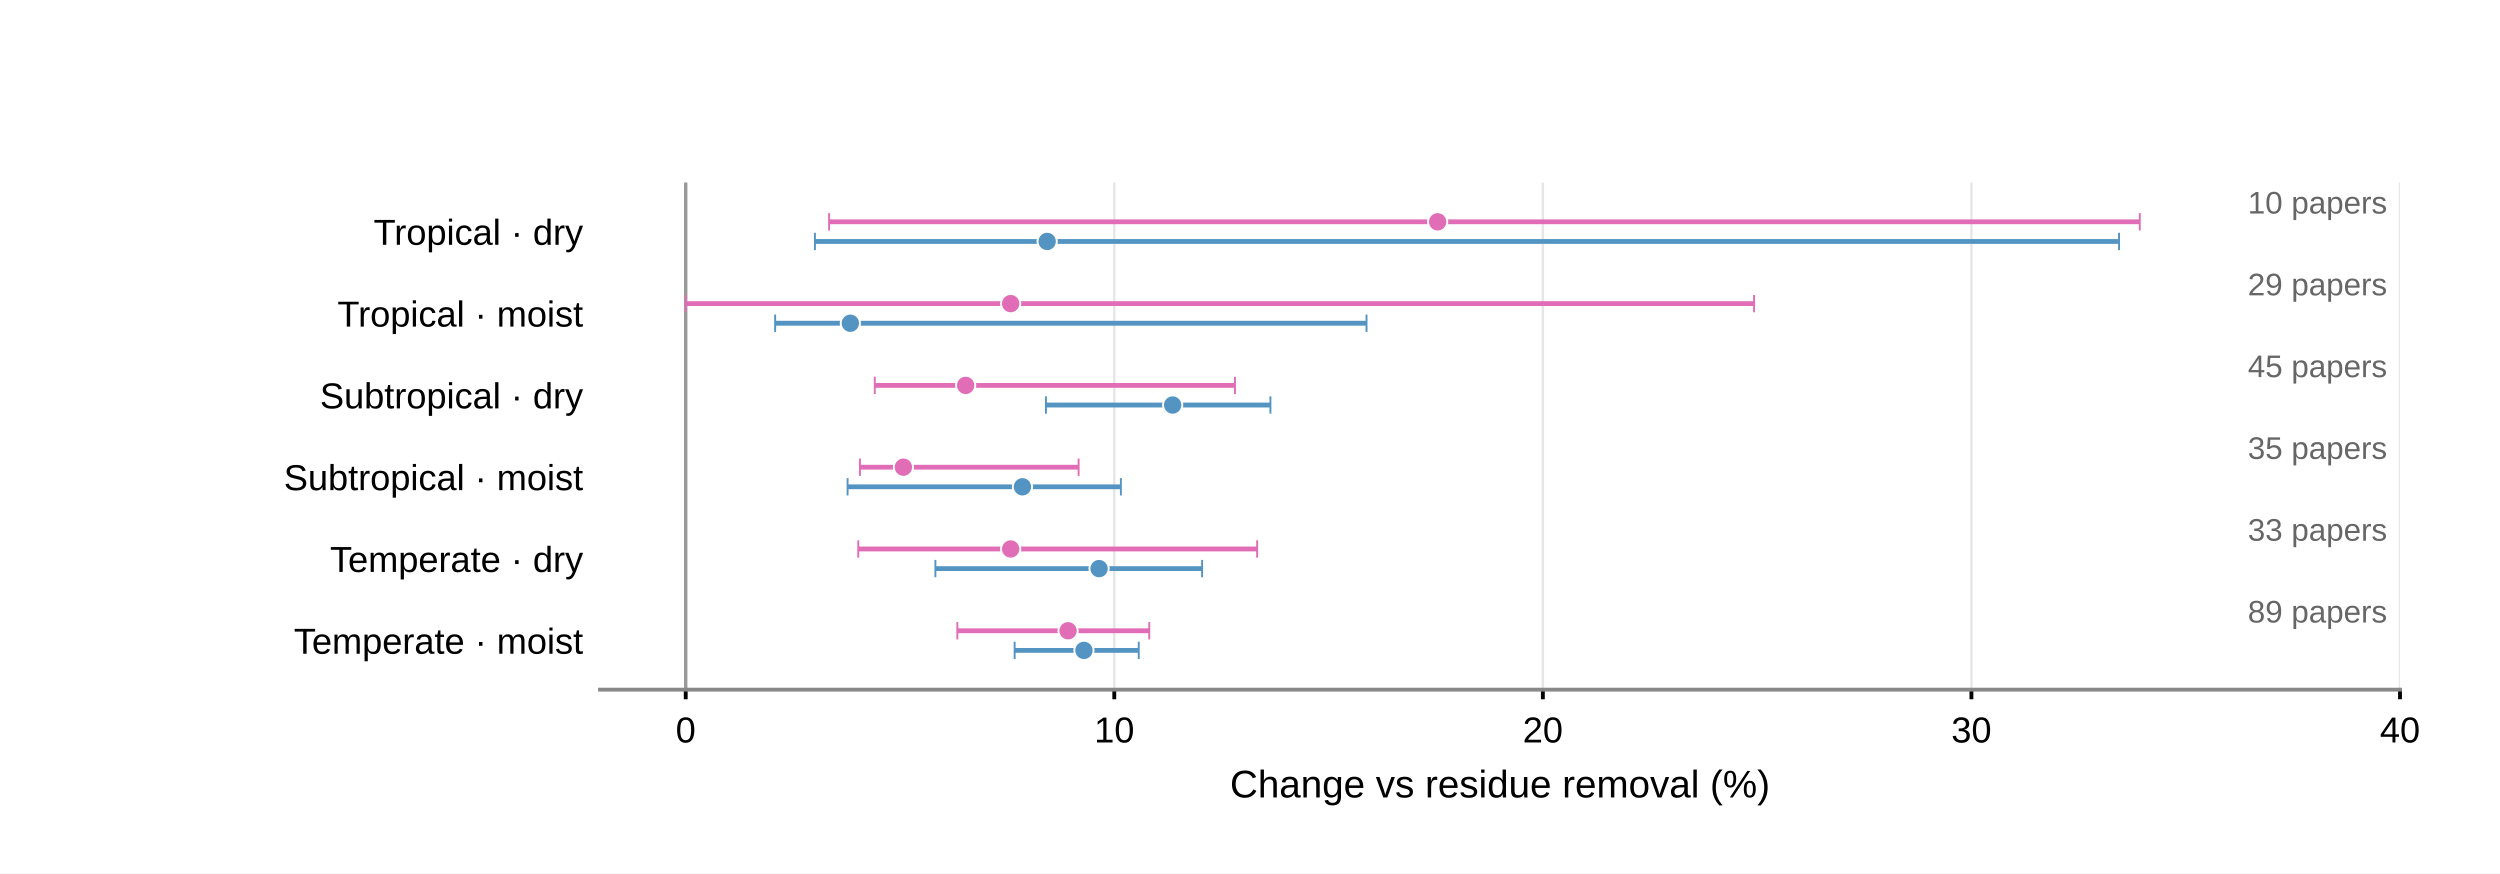
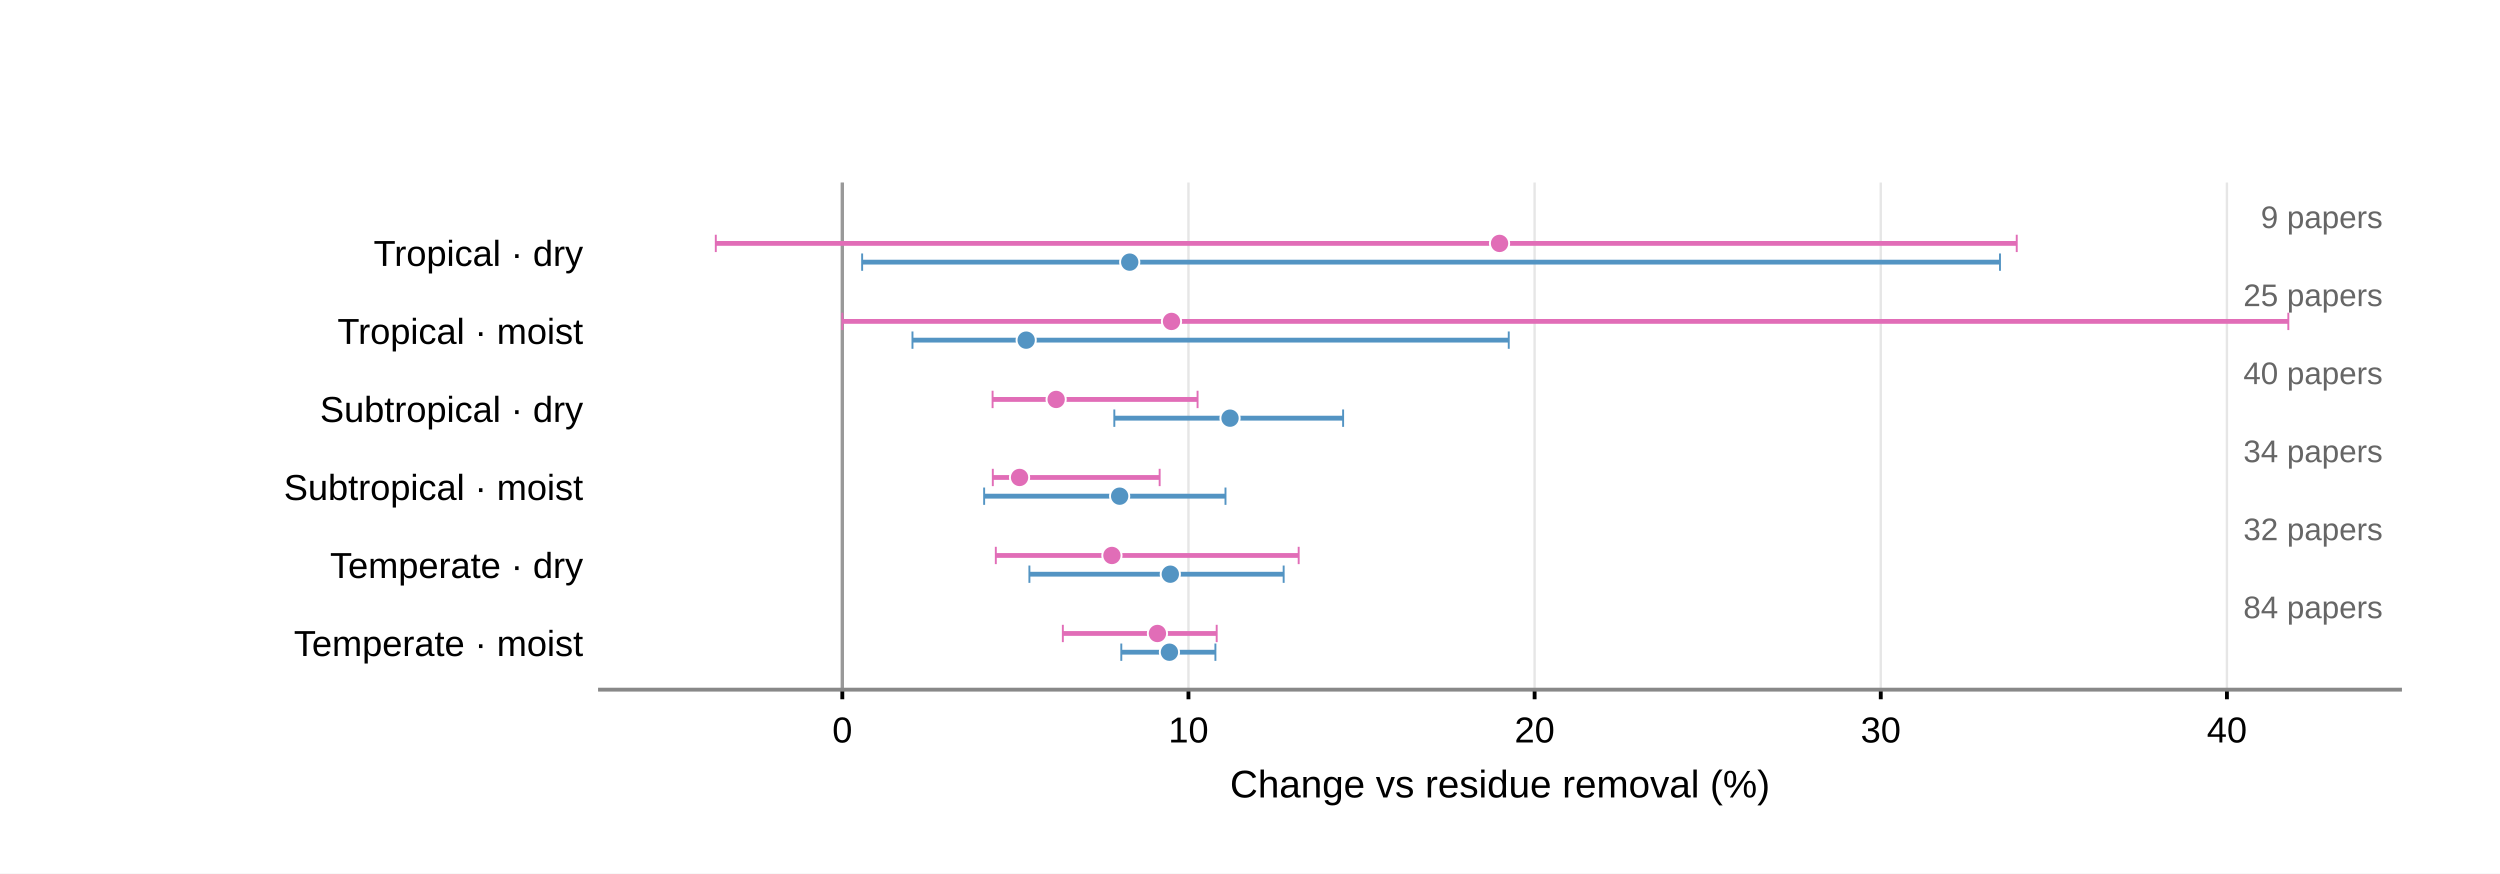
<svg xmlns="http://www.w3.org/2000/svg" xmlns:xlink="http://www.w3.org/1999/xlink" width="518.74pt" height="181.26pt" viewBox="0 0 518.74 181.26" version="1.1">
  <defs>
    <style type="text/css">*{stroke-linejoin: round; stroke-linecap: butt}</style>
  </defs>
  <g id="figure_1">
    <g id="patch_1">
      <path d="M 0 181.26  L 518.74 181.26  L 518.74 0  L 0 0  z " style="fill: #ffffff" />
    </g>
    <g id="axes_1">
      <g id="patch_2">
        <path d="M 124.498 143.1  L 497.991 143.1  L 497.991 37.879  L 124.498 37.879  z " style="fill: #ffffff" />
      </g>
      <g id="matplotlib.axis_1">
        <g id="xtick_1">
          <g id="line2d_1">
-             <path d="M 142.283 143.1  L 142.283 37.879  " clip-path="url(#pd79a252f30)" style="fill: none; stroke: #e6e6e6; stroke-width: 0.5; stroke-linecap: square" />
+             <path d="M 174.776 143.1  L 174.776 37.879  " clip-path="url(#pd3dc9d3c41)" style="fill: none; stroke: #e6e6e6; stroke-width: 0.5; stroke-linecap: square" />
          </g>
          <g id="line2d_2">
            <defs>
-               <path id="m0ab3f9b9e8" d="M 0 0  L 0 2  " style="stroke: #000000; stroke-width: 0.8" />
+               <path id="mfe4ebe5ce2" d="M 0 0  L 0 2  " style="stroke: #000000; stroke-width: 0.8" />
            </defs>
            <g>
-               <use xlink:href="#m0ab3f9b9e8" x="142.283" y="143.1" style="stroke: #000000; stroke-width: 0.8" />
+               <use xlink:href="#mfe4ebe5ce2" x="174.776" y="143.1" style="stroke: #000000; stroke-width: 0.8" />
            </g>
          </g>
          <g id="text_1">
-             <text style="font-size: 7.5px; font-family: 'Arial'; text-anchor: middle" x="142.283" y="154.06" transform="rotate(-0 142.283 154.0602)">0</text>
+             <text style="font-size: 7.5px; font-family: 'Arial'; text-anchor: middle" x="174.776" y="154.06" transform="rotate(-0 174.7755 154.0602)">0</text>
          </g>
        </g>
        <g id="xtick_2">
          <g id="line2d_3">
-             <path d="M 231.21 143.1  L 231.21 37.879  " clip-path="url(#pd79a252f30)" style="fill: none; stroke: #e6e6e6; stroke-width: 0.5; stroke-linecap: square" />
+             <path d="M 246.601 143.1  L 246.601 37.879  " clip-path="url(#pd3dc9d3c41)" style="fill: none; stroke: #e6e6e6; stroke-width: 0.5; stroke-linecap: square" />
          </g>
          <g id="line2d_4">
            <g>
-               <use xlink:href="#m0ab3f9b9e8" x="231.21" y="143.1" style="stroke: #000000; stroke-width: 0.8" />
+               <use xlink:href="#mfe4ebe5ce2" x="246.601" y="143.1" style="stroke: #000000; stroke-width: 0.8" />
            </g>
          </g>
          <g id="text_2">
-             <text style="font-size: 7.5px; font-family: 'Arial'; text-anchor: middle" x="231.21" y="154.06" transform="rotate(-0 231.2099 154.0602)">10</text>
+             <text style="font-size: 7.5px; font-family: 'Arial'; text-anchor: middle" x="246.601" y="154.06" transform="rotate(-0 246.6011 154.0602)">10</text>
          </g>
        </g>
        <g id="xtick_3">
          <g id="line2d_5">
-             <path d="M 320.137 143.1  L 320.137 37.879  " clip-path="url(#pd79a252f30)" style="fill: none; stroke: #e6e6e6; stroke-width: 0.5; stroke-linecap: square" />
+             <path d="M 318.427 143.1  L 318.427 37.879  " clip-path="url(#pd3dc9d3c41)" style="fill: none; stroke: #e6e6e6; stroke-width: 0.5; stroke-linecap: square" />
          </g>
          <g id="line2d_6">
            <g>
-               <use xlink:href="#m0ab3f9b9e8" x="320.137" y="143.1" style="stroke: #000000; stroke-width: 0.8" />
+               <use xlink:href="#mfe4ebe5ce2" x="318.427" y="143.1" style="stroke: #000000; stroke-width: 0.8" />
            </g>
          </g>
          <g id="text_3">
-             <text style="font-size: 7.5px; font-family: 'Arial'; text-anchor: middle" x="320.137" y="154.06" transform="rotate(-0 320.1368 154.0602)">20</text>
+             <text style="font-size: 7.5px; font-family: 'Arial'; text-anchor: middle" x="318.427" y="154.06" transform="rotate(-0 318.4267 154.0602)">20</text>
          </g>
        </g>
        <g id="xtick_4">
          <g id="line2d_7">
-             <path d="M 409.064 143.1  L 409.064 37.879  " clip-path="url(#pd79a252f30)" style="fill: none; stroke: #e6e6e6; stroke-width: 0.5; stroke-linecap: square" />
+             <path d="M 390.252 143.1  L 390.252 37.879  " clip-path="url(#pd3dc9d3c41)" style="fill: none; stroke: #e6e6e6; stroke-width: 0.5; stroke-linecap: square" />
          </g>
          <g id="line2d_8">
            <g>
-               <use xlink:href="#m0ab3f9b9e8" x="409.064" y="143.1" style="stroke: #000000; stroke-width: 0.8" />
+               <use xlink:href="#mfe4ebe5ce2" x="390.252" y="143.1" style="stroke: #000000; stroke-width: 0.8" />
            </g>
          </g>
          <g id="text_4">
-             <text style="font-size: 7.5px; font-family: 'Arial'; text-anchor: middle" x="409.064" y="154.06" transform="rotate(-0 409.0637 154.0602)">30</text>
+             <text style="font-size: 7.5px; font-family: 'Arial'; text-anchor: middle" x="390.252" y="154.06" transform="rotate(-0 390.2522 154.0602)">30</text>
          </g>
        </g>
        <g id="xtick_5">
          <g id="line2d_9">
-             <path d="M 497.991 143.1  L 497.991 37.879  " clip-path="url(#pd79a252f30)" style="fill: none; stroke: #e6e6e6; stroke-width: 0.5; stroke-linecap: square" />
+             <path d="M 462.078 143.1  L 462.078 37.879  " clip-path="url(#pd3dc9d3c41)" style="fill: none; stroke: #e6e6e6; stroke-width: 0.5; stroke-linecap: square" />
          </g>
          <g id="line2d_10">
            <g>
-               <use xlink:href="#m0ab3f9b9e8" x="497.991" y="143.1" style="stroke: #000000; stroke-width: 0.8" />
+               <use xlink:href="#mfe4ebe5ce2" x="462.078" y="143.1" style="stroke: #000000; stroke-width: 0.8" />
            </g>
          </g>
          <g id="text_5">
-             <text style="font-size: 7.5px; font-family: 'Arial'; text-anchor: middle" x="497.991" y="154.06" transform="rotate(-0 497.9906 154.0602)">40</text>
+             <text style="font-size: 7.5px; font-family: 'Arial'; text-anchor: middle" x="462.078" y="154.06" transform="rotate(-0 462.0778 154.0602)">40</text>
          </g>
        </g>
        <g id="text_6">
          <text style="font-size: 8px; font-family: 'Arial'; text-anchor: middle" x="311.244" y="165.463" transform="rotate(-0 311.2441 165.4628)">Change vs residue removal (%)</text>
        </g>
      </g>
      <g id="matplotlib.axis_2">
        <g id="ytick_1">
          <g id="line2d_11" />
          <g id="text_7">
-             <text style="font-size: 7.5px; font-family: 'Arial'; text-anchor: end" x="120.998" y="50.792" transform="rotate(-0 120.9976 50.79215)">Tropical · dry</text>
+             <text style="font-size: 7.5px; font-family: 'Arial'; text-anchor: end" x="120.998" y="55.179" transform="rotate(-0 120.9976 55.17852)">Tropical · dry</text>
          </g>
        </g>
        <g id="ytick_2">
          <g id="line2d_12" />
          <g id="text_8">
-             <text style="font-size: 7.5px; font-family: 'Arial'; text-anchor: end" x="120.998" y="67.763" transform="rotate(-0 120.9976 67.76321)">Tropical · moist</text>
+             <text style="font-size: 7.5px; font-family: 'Arial'; text-anchor: end" x="120.998" y="71.366" transform="rotate(-0 120.9976 71.3663)">Tropical · moist</text>
          </g>
        </g>
        <g id="ytick_3">
          <g id="line2d_13" />
          <g id="text_9">
-             <text style="font-size: 7.5px; font-family: 'Arial'; text-anchor: end" x="120.998" y="84.734" transform="rotate(-0 120.9976 84.73428)">Subtropical · dry</text>
+             <text style="font-size: 7.5px; font-family: 'Arial'; text-anchor: end" x="120.998" y="87.554" transform="rotate(-0 120.9976 87.55408)">Subtropical · dry</text>
          </g>
        </g>
        <g id="ytick_4">
          <g id="line2d_14" />
          <g id="text_10">
-             <text style="font-size: 7.5px; font-family: 'Arial'; text-anchor: end" x="120.998" y="101.705" transform="rotate(-0 120.9976 101.7053)">Subtropical · moist</text>
+             <text style="font-size: 7.5px; font-family: 'Arial'; text-anchor: end" x="120.998" y="103.742" transform="rotate(-0 120.9976 103.7419)">Subtropical · moist</text>
          </g>
        </g>
        <g id="ytick_5">
          <g id="line2d_15" />
          <g id="text_11">
-             <text style="font-size: 7.5px; font-family: 'Arial'; text-anchor: end" x="120.998" y="118.676" transform="rotate(-0 120.9976 118.6764)">Temperate · dry</text>
+             <text style="font-size: 7.5px; font-family: 'Arial'; text-anchor: end" x="120.998" y="119.93" transform="rotate(-0 120.9976 119.9296)">Temperate · dry</text>
          </g>
        </g>
        <g id="ytick_6">
          <g id="line2d_16" />
          <g id="text_12">
-             <text style="font-size: 7.5px; font-family: 'Arial'; text-anchor: end" x="120.998" y="135.647" transform="rotate(-0 120.9976 135.6475)">Temperate · moist</text>
+             <text style="font-size: 7.5px; font-family: 'Arial'; text-anchor: end" x="120.998" y="136.117" transform="rotate(-0 120.9976 136.1174)">Temperate · moist</text>
          </g>
        </g>
      </g>
      <g id="line2d_17">
-         <path d="M 142.283 143.1  L 142.283 37.879  " clip-path="url(#pd79a252f30)" style="fill: none; stroke: #999999; stroke-width: 0.7; stroke-linecap: square" />
+         <path d="M 174.776 143.1  L 174.776 37.879  " clip-path="url(#pd3dc9d3c41)" style="fill: none; stroke: #999999; stroke-width: 0.7; stroke-linecap: square" />
      </g>
      <g id="patch_3">
        <path d="M 124.498 143.1  L 497.991 143.1  " style="fill: none; stroke: #888888; stroke-width: 0.8; stroke-linejoin: miter; stroke-linecap: square" />
      </g>
      <g id="LineCollection_1">
-         <path d="M 172.035 46.026  L 443.995 46.026  " clip-path="url(#pd79a252f30)" style="fill: none; stroke: #e16db7" />
-         <path d="M 142.283 62.997  L 363.963 62.997  " clip-path="url(#pd79a252f30)" style="fill: none; stroke: #e16db7" />
-         <path d="M 181.515 79.968  L 256.25 79.968  " clip-path="url(#pd79a252f30)" style="fill: none; stroke: #e16db7" />
-         <path d="M 178.432 96.939  L 223.808 96.939  " clip-path="url(#pd79a252f30)" style="fill: none; stroke: #e16db7" />
-         <path d="M 178.084 113.91  L 260.852 113.91  " clip-path="url(#pd79a252f30)" style="fill: none; stroke: #e16db7" />
-         <path d="M 198.642 130.881  L 238.463 130.881  " clip-path="url(#pd79a252f30)" style="fill: none; stroke: #e16db7" />
+         <path d="M 148.525 50.506  L 418.466 50.506  " clip-path="url(#pd3dc9d3c41)" style="fill: none; stroke: #e16db7" />
+         <path d="M 174.776 66.694  L 474.819 66.694  " clip-path="url(#pd3dc9d3c41)" style="fill: none; stroke: #e16db7" />
+         <path d="M 205.958 82.881  L 248.49 82.881  " clip-path="url(#pd3dc9d3c41)" style="fill: none; stroke: #e16db7" />
+         <path d="M 206.005 99.069  L 240.623 99.069  " clip-path="url(#pd3dc9d3c41)" style="fill: none; stroke: #e16db7" />
+         <path d="M 206.628 115.257  L 269.47 115.257  " clip-path="url(#pd3dc9d3c41)" style="fill: none; stroke: #e16db7" />
+         <path d="M 220.537 131.445  L 252.459 131.445  " clip-path="url(#pd3dc9d3c41)" style="fill: none; stroke: #e16db7" />
      </g>
      <g id="line2d_18">
        <defs>
-           <path id="mb9bae523b0" d="M 0 1.8  L 0 -1.8  " style="stroke: #e16db7; stroke-width: 0.4" />
-         </defs>
-         <g clip-path="url(#pd79a252f30)">
-           <use xlink:href="#mb9bae523b0" x="172.035" y="46.026" style="fill: #e16db7; stroke: #e16db7; stroke-width: 0.4" />
-           <use xlink:href="#mb9bae523b0" x="142.283" y="62.997" style="fill: #e16db7; stroke: #e16db7; stroke-width: 0.4" />
-           <use xlink:href="#mb9bae523b0" x="181.515" y="79.968" style="fill: #e16db7; stroke: #e16db7; stroke-width: 0.4" />
-           <use xlink:href="#mb9bae523b0" x="178.432" y="96.939" style="fill: #e16db7; stroke: #e16db7; stroke-width: 0.4" />
-           <use xlink:href="#mb9bae523b0" x="178.084" y="113.91" style="fill: #e16db7; stroke: #e16db7; stroke-width: 0.4" />
-           <use xlink:href="#mb9bae523b0" x="198.642" y="130.881" style="fill: #e16db7; stroke: #e16db7; stroke-width: 0.4" />
+           <path id="m2b100fd045" d="M 0 1.8  L 0 -1.8  " style="stroke: #e16db7; stroke-width: 0.4" />
+         </defs>
+         <g clip-path="url(#pd3dc9d3c41)">
+           <use xlink:href="#m2b100fd045" x="148.525" y="50.506" style="fill: #e16db7; stroke: #e16db7; stroke-width: 0.4" />
+           <use xlink:href="#m2b100fd045" x="174.776" y="66.694" style="fill: #e16db7; stroke: #e16db7; stroke-width: 0.4" />
+           <use xlink:href="#m2b100fd045" x="205.958" y="82.881" style="fill: #e16db7; stroke: #e16db7; stroke-width: 0.4" />
+           <use xlink:href="#m2b100fd045" x="206.005" y="99.069" style="fill: #e16db7; stroke: #e16db7; stroke-width: 0.4" />
+           <use xlink:href="#m2b100fd045" x="206.628" y="115.257" style="fill: #e16db7; stroke: #e16db7; stroke-width: 0.4" />
+           <use xlink:href="#m2b100fd045" x="220.537" y="131.445" style="fill: #e16db7; stroke: #e16db7; stroke-width: 0.4" />
        </g>
      </g>
      <g id="line2d_19">
-         <g clip-path="url(#pd79a252f30)">
-           <use xlink:href="#mb9bae523b0" x="443.995" y="46.026" style="fill: #e16db7; stroke: #e16db7; stroke-width: 0.4" />
-           <use xlink:href="#mb9bae523b0" x="363.963" y="62.997" style="fill: #e16db7; stroke: #e16db7; stroke-width: 0.4" />
-           <use xlink:href="#mb9bae523b0" x="256.25" y="79.968" style="fill: #e16db7; stroke: #e16db7; stroke-width: 0.4" />
-           <use xlink:href="#mb9bae523b0" x="223.808" y="96.939" style="fill: #e16db7; stroke: #e16db7; stroke-width: 0.4" />
-           <use xlink:href="#mb9bae523b0" x="260.852" y="113.91" style="fill: #e16db7; stroke: #e16db7; stroke-width: 0.4" />
-           <use xlink:href="#mb9bae523b0" x="238.463" y="130.881" style="fill: #e16db7; stroke: #e16db7; stroke-width: 0.4" />
+         <g clip-path="url(#pd3dc9d3c41)">
+           <use xlink:href="#m2b100fd045" x="418.466" y="50.506" style="fill: #e16db7; stroke: #e16db7; stroke-width: 0.4" />
+           <use xlink:href="#m2b100fd045" x="474.819" y="66.694" style="fill: #e16db7; stroke: #e16db7; stroke-width: 0.4" />
+           <use xlink:href="#m2b100fd045" x="248.49" y="82.881" style="fill: #e16db7; stroke: #e16db7; stroke-width: 0.4" />
+           <use xlink:href="#m2b100fd045" x="240.623" y="99.069" style="fill: #e16db7; stroke: #e16db7; stroke-width: 0.4" />
+           <use xlink:href="#m2b100fd045" x="269.47" y="115.257" style="fill: #e16db7; stroke: #e16db7; stroke-width: 0.4" />
+           <use xlink:href="#m2b100fd045" x="252.459" y="131.445" style="fill: #e16db7; stroke: #e16db7; stroke-width: 0.4" />
        </g>
      </g>
      <g id="LineCollection_2">
-         <path d="M 169.095 50.099  L 439.691 50.099  " clip-path="url(#pd79a252f30)" style="fill: none; stroke: #5394c3" />
-         <path d="M 160.838 67.07  L 283.548 67.07  " clip-path="url(#pd79a252f30)" style="fill: none; stroke: #5394c3" />
-         <path d="M 217.033 84.041  L 263.607 84.041  " clip-path="url(#pd79a252f30)" style="fill: none; stroke: #5394c3" />
-         <path d="M 175.868 101.012  L 232.577 101.012  " clip-path="url(#pd79a252f30)" style="fill: none; stroke: #5394c3" />
-         <path d="M 194.092 117.983  L 249.434 117.983  " clip-path="url(#pd79a252f30)" style="fill: none; stroke: #5394c3" />
-         <path d="M 210.533 134.954  L 236.282 134.954  " clip-path="url(#pd79a252f30)" style="fill: none; stroke: #5394c3" />
+         <path d="M 178.891 54.391  L 414.989 54.391  " clip-path="url(#pd3dc9d3c41)" style="fill: none; stroke: #5394c3" />
+         <path d="M 189.334 70.579  L 313.06 70.579  " clip-path="url(#pd3dc9d3c41)" style="fill: none; stroke: #5394c3" />
+         <path d="M 231.217 86.767  L 278.691 86.767  " clip-path="url(#pd3dc9d3c41)" style="fill: none; stroke: #5394c3" />
+         <path d="M 204.205 102.954  L 254.284 102.954  " clip-path="url(#pd3dc9d3c41)" style="fill: none; stroke: #5394c3" />
+         <path d="M 213.596 119.142  L 266.354 119.142  " clip-path="url(#pd3dc9d3c41)" style="fill: none; stroke: #5394c3" />
+         <path d="M 232.664 135.33  L 252.192 135.33  " clip-path="url(#pd3dc9d3c41)" style="fill: none; stroke: #5394c3" />
      </g>
      <g id="line2d_20">
        <defs>
-           <path id="m78b9ddb4e1" d="M 0 1.8  L 0 -1.8  " style="stroke: #5394c3; stroke-width: 0.4" />
-         </defs>
-         <g clip-path="url(#pd79a252f30)">
-           <use xlink:href="#m78b9ddb4e1" x="169.095" y="50.099" style="fill: #5394c3; stroke: #5394c3; stroke-width: 0.4" />
-           <use xlink:href="#m78b9ddb4e1" x="160.838" y="67.07" style="fill: #5394c3; stroke: #5394c3; stroke-width: 0.4" />
-           <use xlink:href="#m78b9ddb4e1" x="217.033" y="84.041" style="fill: #5394c3; stroke: #5394c3; stroke-width: 0.4" />
-           <use xlink:href="#m78b9ddb4e1" x="175.868" y="101.012" style="fill: #5394c3; stroke: #5394c3; stroke-width: 0.4" />
-           <use xlink:href="#m78b9ddb4e1" x="194.092" y="117.983" style="fill: #5394c3; stroke: #5394c3; stroke-width: 0.4" />
-           <use xlink:href="#m78b9ddb4e1" x="210.533" y="134.954" style="fill: #5394c3; stroke: #5394c3; stroke-width: 0.4" />
+           <path id="m3c1082a9e6" d="M 0 1.8  L 0 -1.8  " style="stroke: #5394c3; stroke-width: 0.4" />
+         </defs>
+         <g clip-path="url(#pd3dc9d3c41)">
+           <use xlink:href="#m3c1082a9e6" x="178.891" y="54.391" style="fill: #5394c3; stroke: #5394c3; stroke-width: 0.4" />
+           <use xlink:href="#m3c1082a9e6" x="189.334" y="70.579" style="fill: #5394c3; stroke: #5394c3; stroke-width: 0.4" />
+           <use xlink:href="#m3c1082a9e6" x="231.217" y="86.767" style="fill: #5394c3; stroke: #5394c3; stroke-width: 0.4" />
+           <use xlink:href="#m3c1082a9e6" x="204.205" y="102.954" style="fill: #5394c3; stroke: #5394c3; stroke-width: 0.4" />
+           <use xlink:href="#m3c1082a9e6" x="213.596" y="119.142" style="fill: #5394c3; stroke: #5394c3; stroke-width: 0.4" />
+           <use xlink:href="#m3c1082a9e6" x="232.664" y="135.33" style="fill: #5394c3; stroke: #5394c3; stroke-width: 0.4" />
        </g>
      </g>
      <g id="line2d_21">
-         <g clip-path="url(#pd79a252f30)">
-           <use xlink:href="#m78b9ddb4e1" x="439.691" y="50.099" style="fill: #5394c3; stroke: #5394c3; stroke-width: 0.4" />
-           <use xlink:href="#m78b9ddb4e1" x="283.548" y="67.07" style="fill: #5394c3; stroke: #5394c3; stroke-width: 0.4" />
-           <use xlink:href="#m78b9ddb4e1" x="263.607" y="84.041" style="fill: #5394c3; stroke: #5394c3; stroke-width: 0.4" />
-           <use xlink:href="#m78b9ddb4e1" x="232.577" y="101.012" style="fill: #5394c3; stroke: #5394c3; stroke-width: 0.4" />
-           <use xlink:href="#m78b9ddb4e1" x="249.434" y="117.983" style="fill: #5394c3; stroke: #5394c3; stroke-width: 0.4" />
-           <use xlink:href="#m78b9ddb4e1" x="236.282" y="134.954" style="fill: #5394c3; stroke: #5394c3; stroke-width: 0.4" />
+         <g clip-path="url(#pd3dc9d3c41)">
+           <use xlink:href="#m3c1082a9e6" x="414.989" y="54.391" style="fill: #5394c3; stroke: #5394c3; stroke-width: 0.4" />
+           <use xlink:href="#m3c1082a9e6" x="313.06" y="70.579" style="fill: #5394c3; stroke: #5394c3; stroke-width: 0.4" />
+           <use xlink:href="#m3c1082a9e6" x="278.691" y="86.767" style="fill: #5394c3; stroke: #5394c3; stroke-width: 0.4" />
+           <use xlink:href="#m3c1082a9e6" x="254.284" y="102.954" style="fill: #5394c3; stroke: #5394c3; stroke-width: 0.4" />
+           <use xlink:href="#m3c1082a9e6" x="266.354" y="119.142" style="fill: #5394c3; stroke: #5394c3; stroke-width: 0.4" />
+           <use xlink:href="#m3c1082a9e6" x="252.192" y="135.33" style="fill: #5394c3; stroke: #5394c3; stroke-width: 0.4" />
        </g>
      </g>
      <g id="text_13">
-         <text style="font-size: 6.5px; font-family: 'Arial'; text-anchor: end; fill: #666666" x="495.323" y="44.313" transform="rotate(-0 495.3227 44.31344)">10 papers</text>
+         <text style="font-size: 6.5px; font-family: 'Arial'; text-anchor: end; fill: #666666" x="494.399" y="47.332" transform="rotate(-0 494.3993 47.33168)">9 papers</text>
      </g>
      <g id="text_14">
-         <text style="font-size: 6.5px; font-family: 'Arial'; text-anchor: end; fill: #666666" x="495.323" y="61.285" transform="rotate(-0 495.3227 61.2845)">29 papers</text>
+         <text style="font-size: 6.5px; font-family: 'Arial'; text-anchor: end; fill: #666666" x="494.399" y="63.519" transform="rotate(-0 494.3993 63.51946)">25 papers</text>
      </g>
      <g id="text_15">
-         <text style="font-size: 6.5px; font-family: 'Arial'; text-anchor: end; fill: #666666" x="495.323" y="78.256" transform="rotate(-0 495.3227 78.25556)">45 papers</text>
+         <text style="font-size: 6.5px; font-family: 'Arial'; text-anchor: end; fill: #666666" x="494.399" y="79.707" transform="rotate(-0 494.3993 79.70724)">40 papers</text>
      </g>
      <g id="text_16">
-         <text style="font-size: 6.5px; font-family: 'Arial'; text-anchor: end; fill: #666666" x="495.323" y="95.227" transform="rotate(-0 495.3227 95.22663)">35 papers</text>
+         <text style="font-size: 6.5px; font-family: 'Arial'; text-anchor: end; fill: #666666" x="494.399" y="95.895" transform="rotate(-0 494.3993 95.89503)">34 papers</text>
      </g>
      <g id="text_17">
-         <text style="font-size: 6.5px; font-family: 'Arial'; text-anchor: end; fill: #666666" x="495.323" y="112.198" transform="rotate(-0 495.3227 112.1977)">33 papers</text>
+         <text style="font-size: 6.5px; font-family: 'Arial'; text-anchor: end; fill: #666666" x="494.399" y="112.083" transform="rotate(-0 494.3993 112.0828)">32 papers</text>
      </g>
      <g id="text_18">
-         <text style="font-size: 6.5px; font-family: 'Arial'; text-anchor: end; fill: #666666" x="495.323" y="129.169" transform="rotate(-0 495.3227 129.1688)">89 papers</text>
+         <text style="font-size: 6.5px; font-family: 'Arial'; text-anchor: end; fill: #666666" x="494.399" y="128.271" transform="rotate(-0 494.3993 128.2706)">84 papers</text>
      </g>
      <g id="line2d_22">
        <defs>
-           <path id="ma5c8999202" d="M 0 2  C 0.53 2 1.039 1.789 1.414 1.414  C 1.789 1.039 2 0.53 2 0  C 2 -0.53 1.789 -1.039 1.414 -1.414  C 1.039 -1.789 0.53 -2 0 -2  C -0.53 -2 -1.039 -1.789 -1.414 -1.414  C -1.789 -1.039 -2 -0.53 -2 0  C -2 0.53 -1.789 1.039 -1.414 1.414  C -1.039 1.789 -0.53 2 0 2  z " style="stroke: #ffffff; stroke-width: 0.4" />
-         </defs>
-         <g clip-path="url(#pd79a252f30)">
-           <use xlink:href="#ma5c8999202" x="298.308" y="46.026" style="fill: #e16db7; stroke: #ffffff; stroke-width: 0.4" />
-           <use xlink:href="#ma5c8999202" x="209.71" y="62.997" style="fill: #e16db7; stroke: #ffffff; stroke-width: 0.4" />
-           <use xlink:href="#ma5c8999202" x="200.371" y="79.968" style="fill: #e16db7; stroke: #ffffff; stroke-width: 0.4" />
-           <use xlink:href="#ma5c8999202" x="187.45" y="96.939" style="fill: #e16db7; stroke: #ffffff; stroke-width: 0.4" />
-           <use xlink:href="#ma5c8999202" x="209.709" y="113.91" style="fill: #e16db7; stroke: #ffffff; stroke-width: 0.4" />
-           <use xlink:href="#ma5c8999202" x="221.617" y="130.881" style="fill: #e16db7; stroke: #ffffff; stroke-width: 0.4" />
+           <path id="me118ccb48c" d="M 0 2  C 0.53 2 1.039 1.789 1.414 1.414  C 1.789 1.039 2 0.53 2 0  C 2 -0.53 1.789 -1.039 1.414 -1.414  C 1.039 -1.789 0.53 -2 0 -2  C -0.53 -2 -1.039 -1.789 -1.414 -1.414  C -1.789 -1.039 -2 -0.53 -2 0  C -2 0.53 -1.789 1.039 -1.414 1.414  C -1.039 1.789 -0.53 2 0 2  z " style="stroke: #ffffff; stroke-width: 0.4" />
+         </defs>
+         <g clip-path="url(#pd3dc9d3c41)">
+           <use xlink:href="#me118ccb48c" x="311.149" y="50.506" style="fill: #e16db7; stroke: #ffffff; stroke-width: 0.4" />
+           <use xlink:href="#me118ccb48c" x="243.083" y="66.694" style="fill: #e16db7; stroke: #ffffff; stroke-width: 0.4" />
+           <use xlink:href="#me118ccb48c" x="219.146" y="82.881" style="fill: #e16db7; stroke: #ffffff; stroke-width: 0.4" />
+           <use xlink:href="#me118ccb48c" x="211.554" y="99.069" style="fill: #e16db7; stroke: #ffffff; stroke-width: 0.4" />
+           <use xlink:href="#me118ccb48c" x="230.719" y="115.257" style="fill: #e16db7; stroke: #ffffff; stroke-width: 0.4" />
+           <use xlink:href="#me118ccb48c" x="240.163" y="131.445" style="fill: #e16db7; stroke: #ffffff; stroke-width: 0.4" />
        </g>
      </g>
      <g id="line2d_23">
        <defs>
-           <path id="mabdcd8b904" d="M 0 2  C 0.53 2 1.039 1.789 1.414 1.414  C 1.789 1.039 2 0.53 2 0  C 2 -0.53 1.789 -1.039 1.414 -1.414  C 1.039 -1.789 0.53 -2 0 -2  C -0.53 -2 -1.039 -1.789 -1.414 -1.414  C -1.789 -1.039 -2 -0.53 -2 0  C -2 0.53 -1.789 1.039 -1.414 1.414  C -1.039 1.789 -0.53 2 0 2  z " style="stroke: #ffffff; stroke-width: 0.4" />
-         </defs>
-         <g clip-path="url(#pd79a252f30)">
-           <use xlink:href="#mabdcd8b904" x="217.282" y="50.099" style="fill: #5394c3; stroke: #ffffff; stroke-width: 0.4" />
-           <use xlink:href="#mabdcd8b904" x="176.445" y="67.07" style="fill: #5394c3; stroke: #ffffff; stroke-width: 0.4" />
-           <use xlink:href="#mabdcd8b904" x="243.324" y="84.041" style="fill: #5394c3; stroke: #ffffff; stroke-width: 0.4" />
-           <use xlink:href="#mabdcd8b904" x="212.153" y="101.012" style="fill: #5394c3; stroke: #ffffff; stroke-width: 0.4" />
-           <use xlink:href="#mabdcd8b904" x="228.052" y="117.983" style="fill: #5394c3; stroke: #ffffff; stroke-width: 0.4" />
-           <use xlink:href="#mabdcd8b904" x="224.914" y="134.954" style="fill: #5394c3; stroke: #ffffff; stroke-width: 0.4" />
+           <path id="m54d98abaf3" d="M 0 2  C 0.53 2 1.039 1.789 1.414 1.414  C 1.789 1.039 2 0.53 2 0  C 2 -0.53 1.789 -1.039 1.414 -1.414  C 1.039 -1.789 0.53 -2 0 -2  C -0.53 -2 -1.039 -1.789 -1.414 -1.414  C -1.789 -1.039 -2 -0.53 -2 0  C -2 0.53 -1.789 1.039 -1.414 1.414  C -1.039 1.789 -0.53 2 0 2  z " style="stroke: #ffffff; stroke-width: 0.4" />
+         </defs>
+         <g clip-path="url(#pd3dc9d3c41)">
+           <use xlink:href="#m54d98abaf3" x="234.413" y="54.391" style="fill: #5394c3; stroke: #ffffff; stroke-width: 0.4" />
+           <use xlink:href="#m54d98abaf3" x="212.929" y="70.579" style="fill: #5394c3; stroke: #ffffff; stroke-width: 0.4" />
+           <use xlink:href="#m54d98abaf3" x="255.225" y="86.767" style="fill: #5394c3; stroke: #ffffff; stroke-width: 0.4" />
+           <use xlink:href="#m54d98abaf3" x="232.323" y="102.954" style="fill: #5394c3; stroke: #ffffff; stroke-width: 0.4" />
+           <use xlink:href="#m54d98abaf3" x="242.835" y="119.142" style="fill: #5394c3; stroke: #ffffff; stroke-width: 0.4" />
+           <use xlink:href="#m54d98abaf3" x="242.652" y="135.33" style="fill: #5394c3; stroke: #ffffff; stroke-width: 0.4" />
        </g>
      </g>
    </g>
  </g>
  <defs>
-     <clipPath id="pd79a252f30">
+     <clipPath id="pd3dc9d3c41">
      <rect x="124.498" y="37.879" width="373.493" height="105.221" />
    </clipPath>
  </defs>
</svg>
